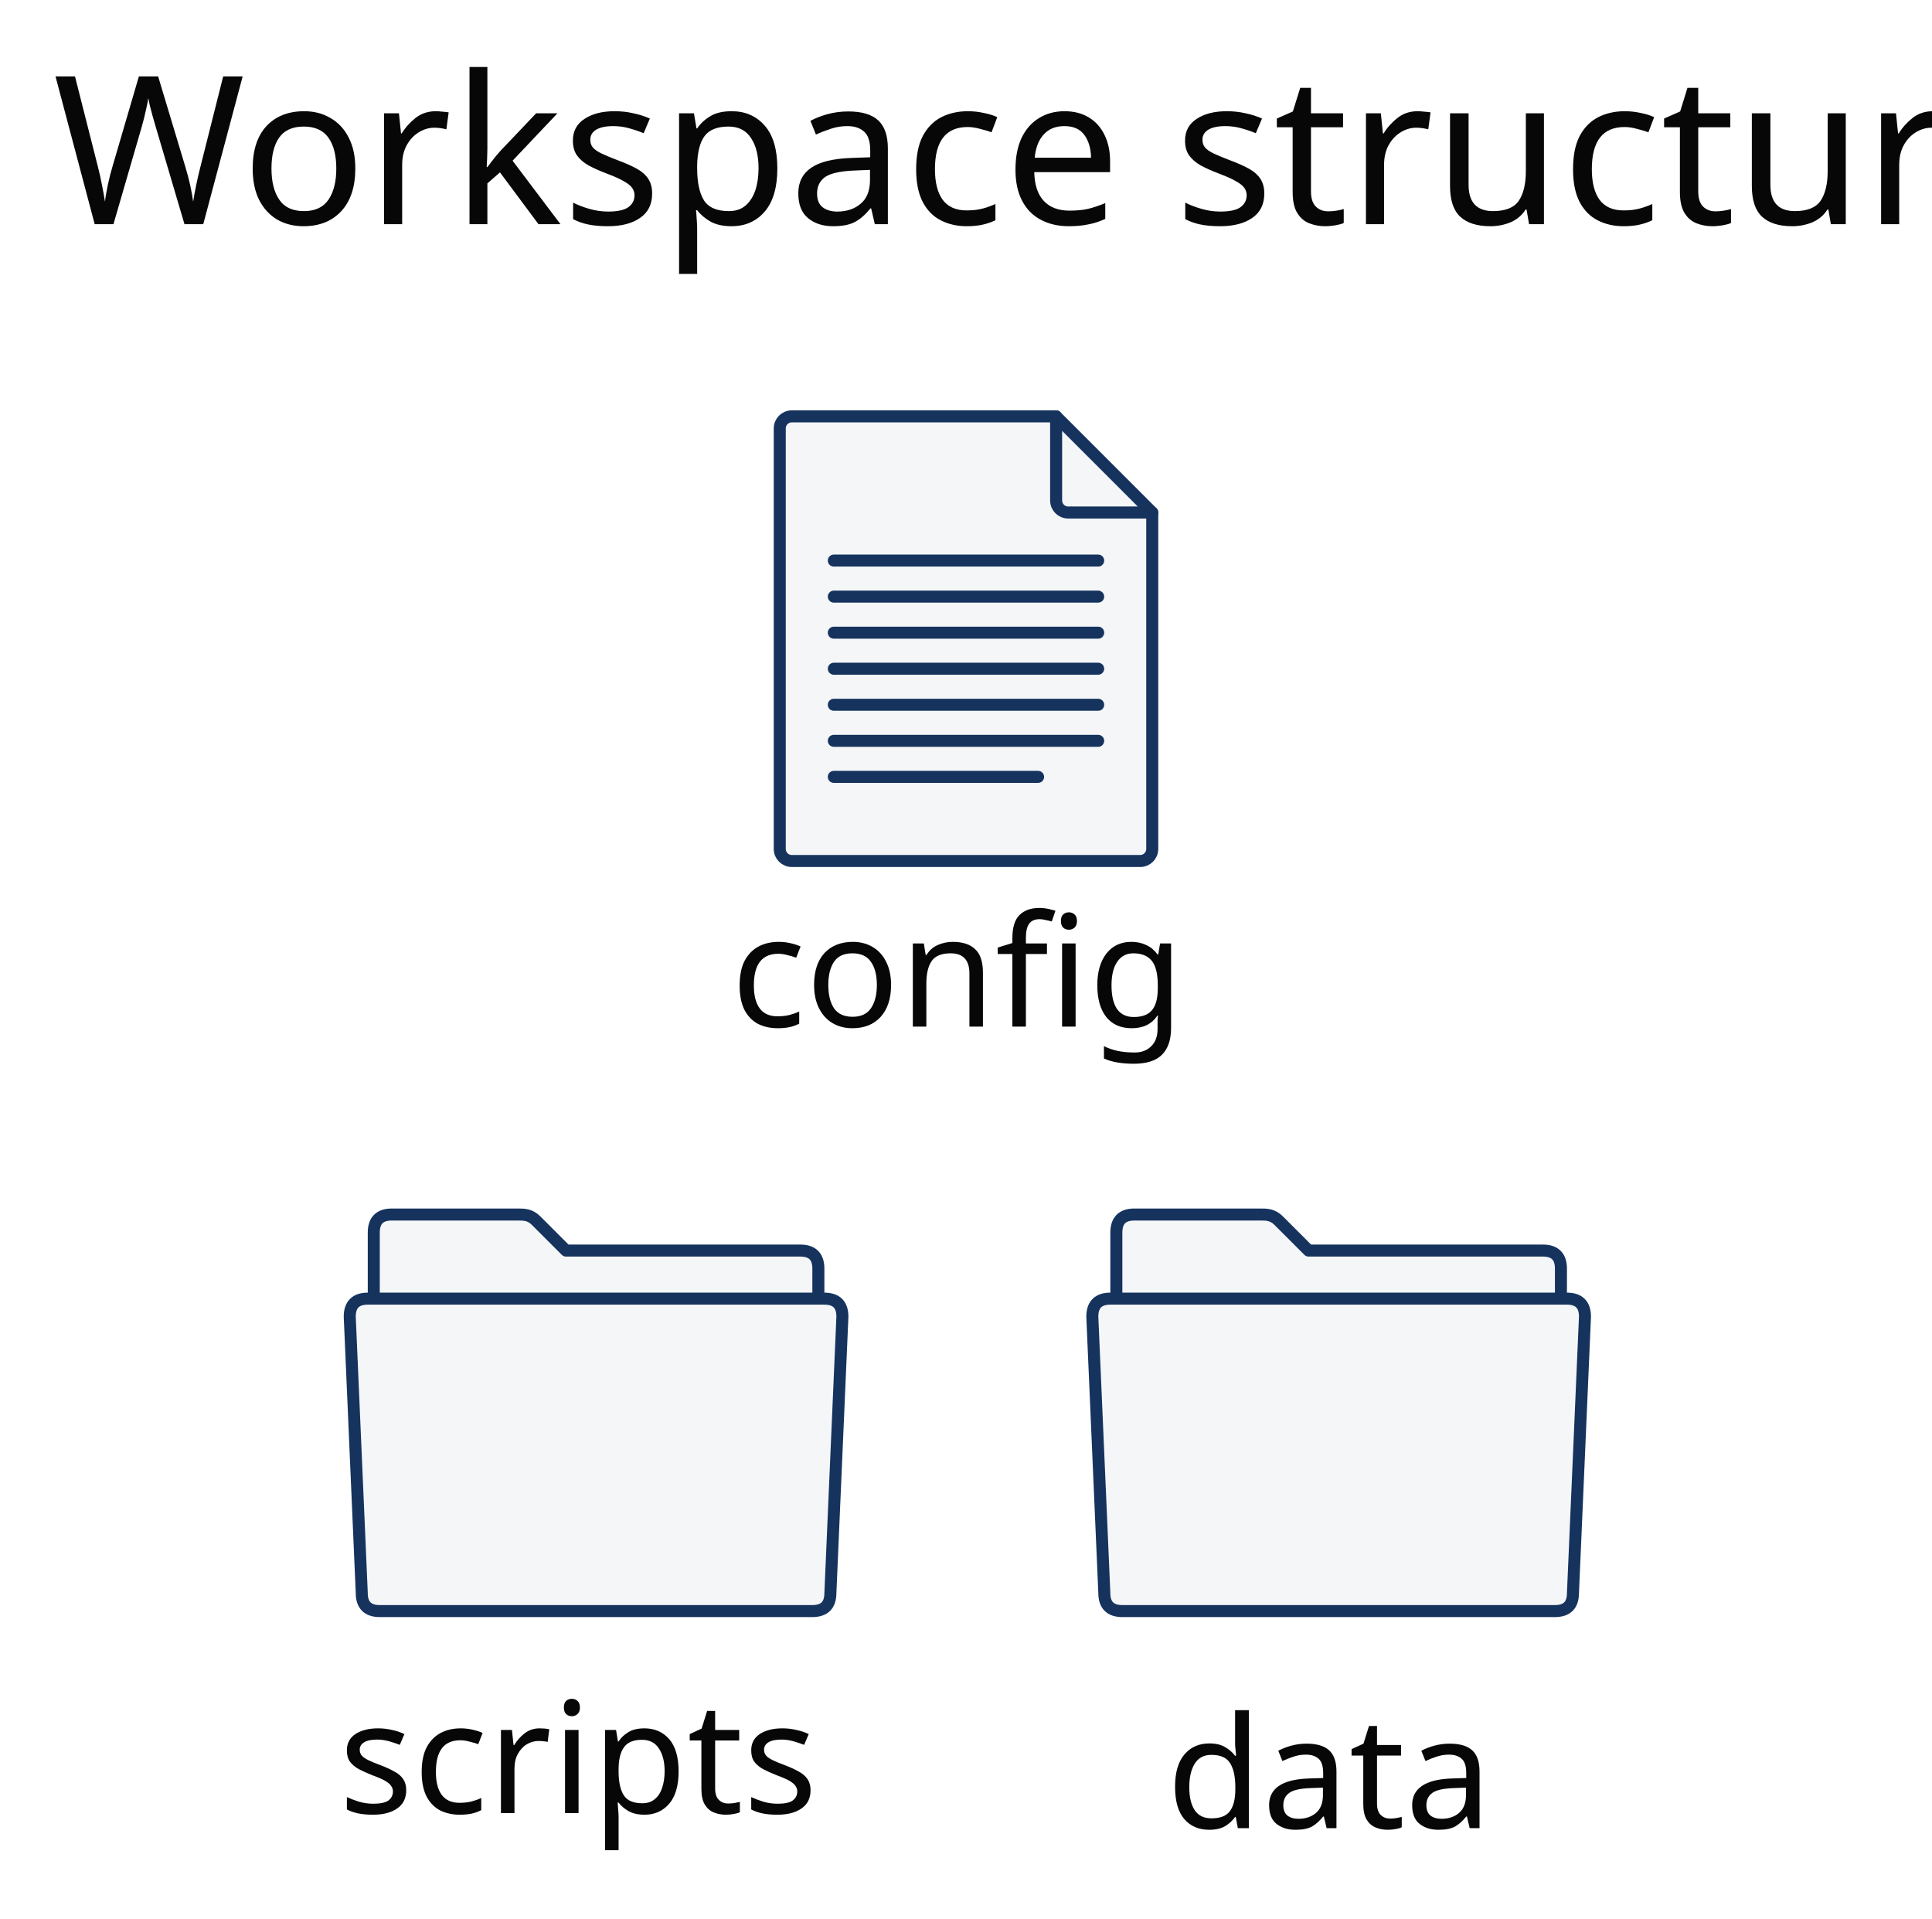
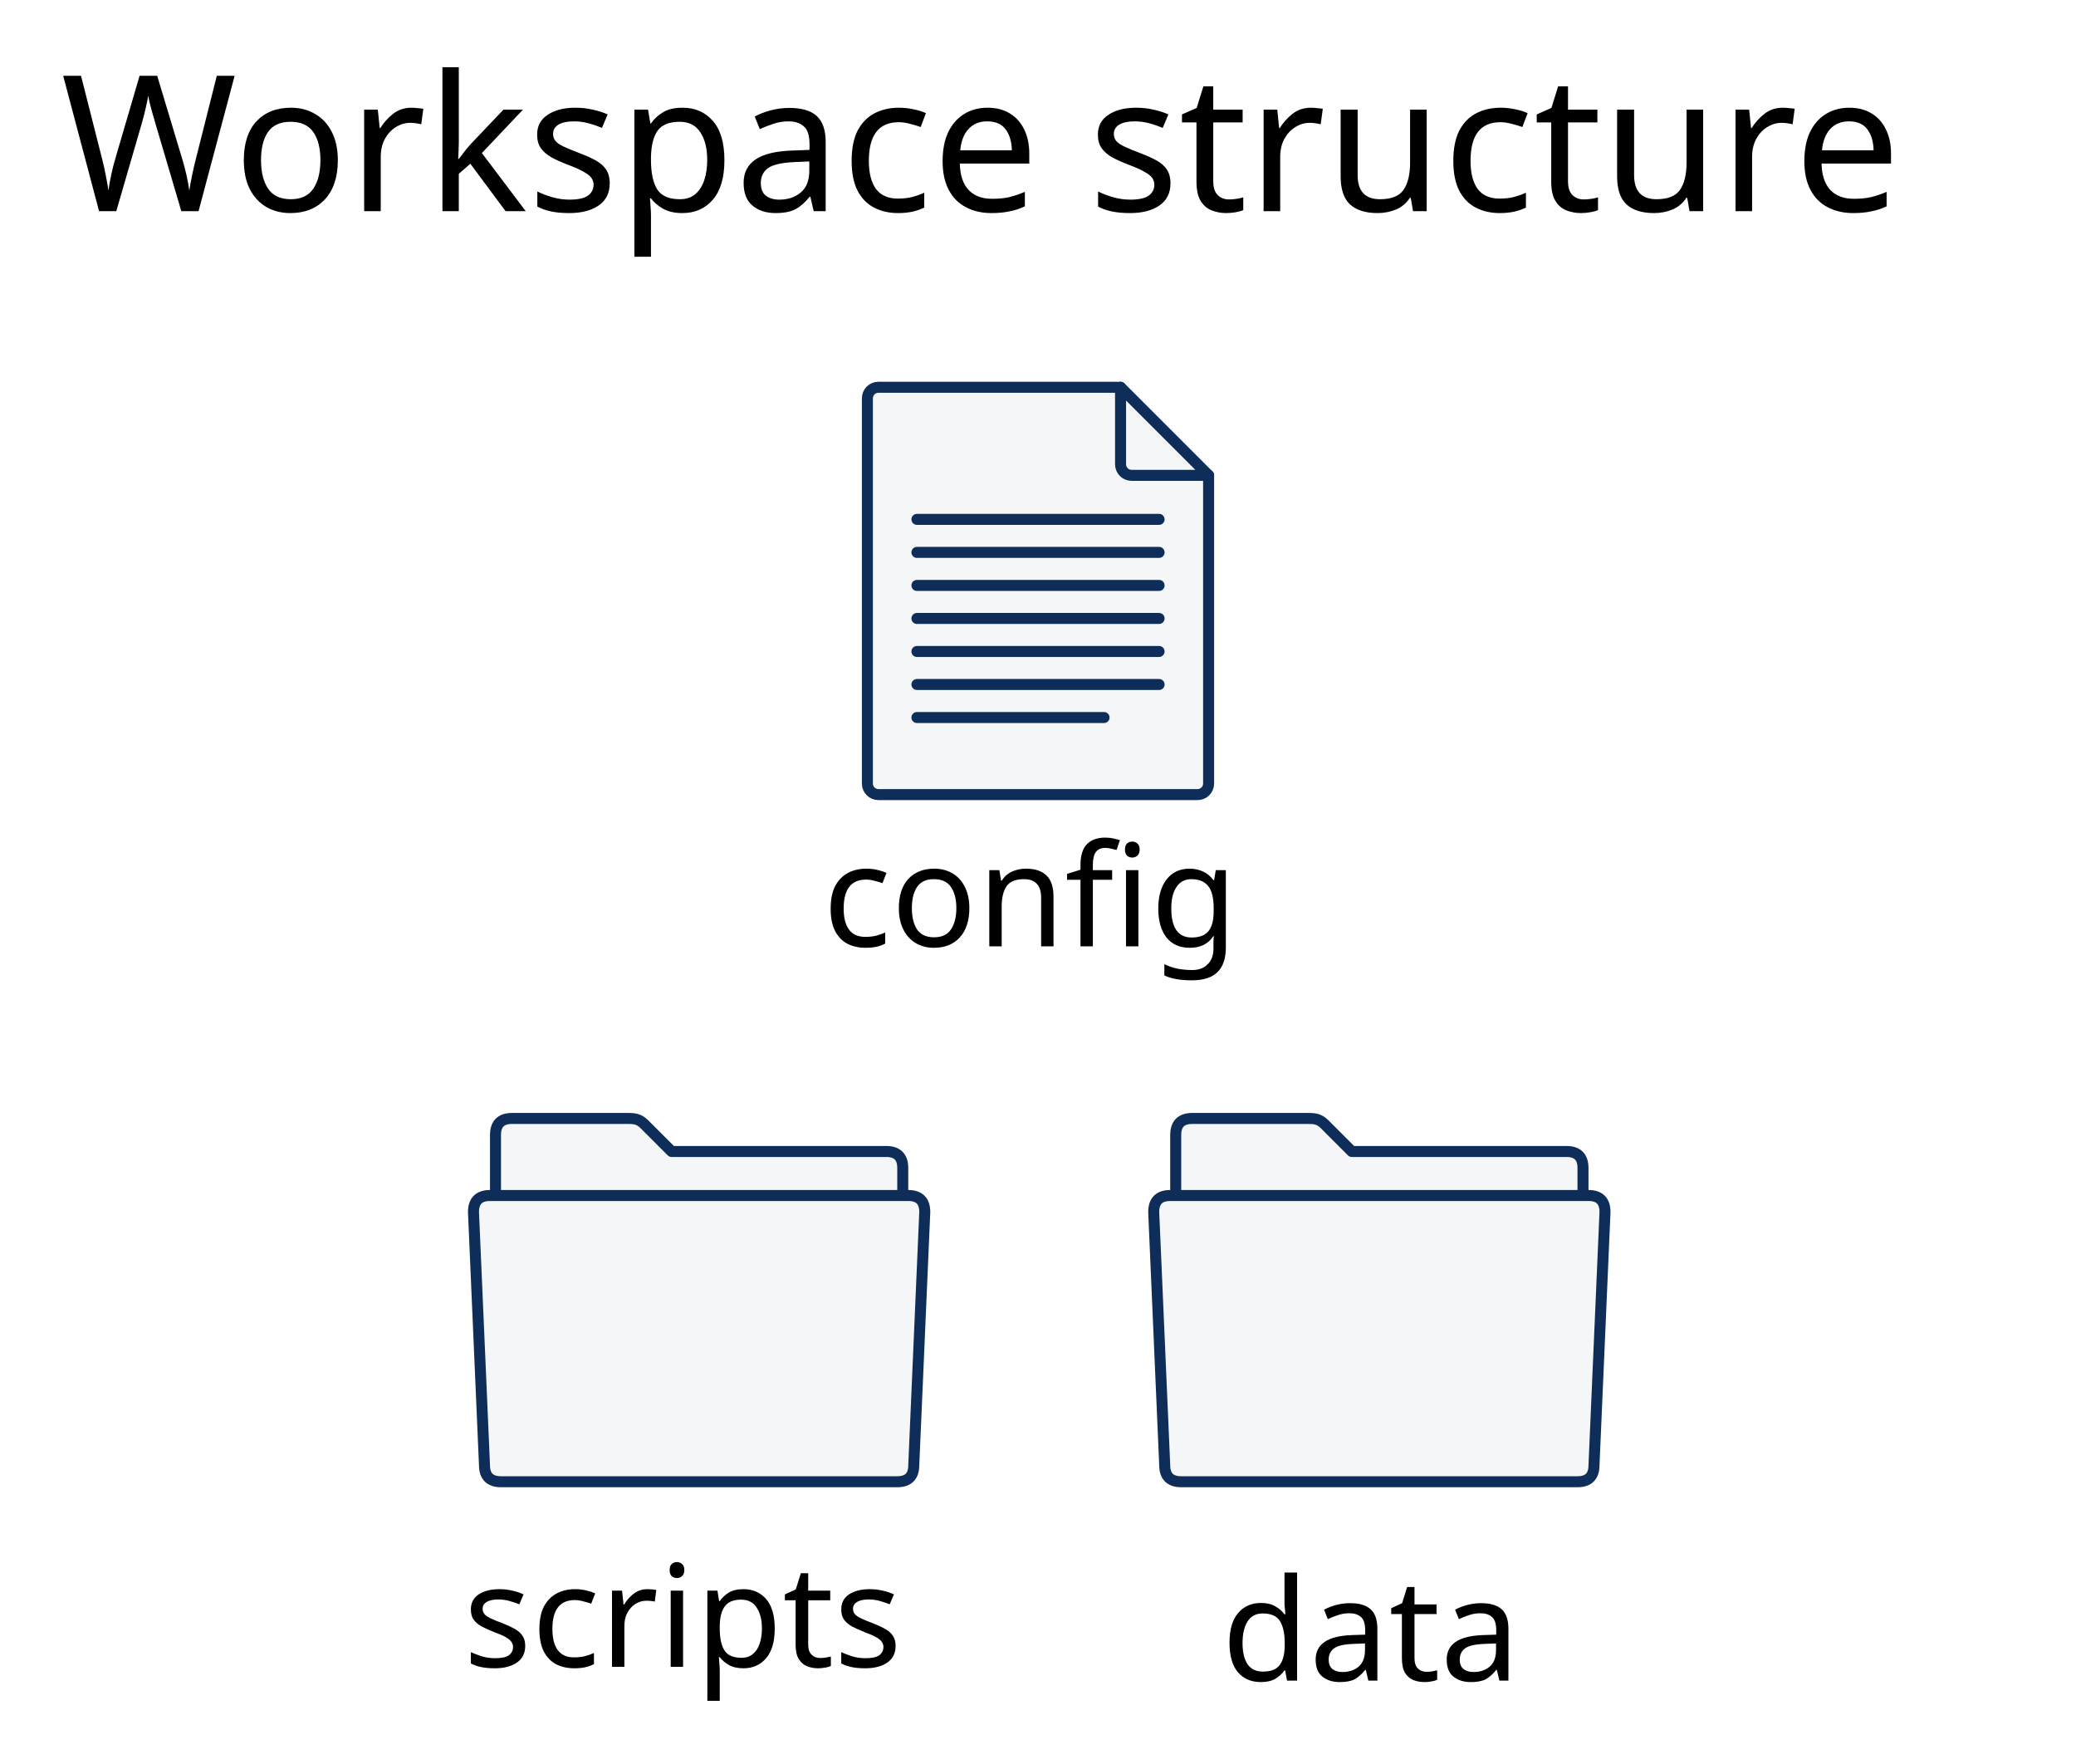
- <svg xmlns="http://www.w3.org/2000/svg" width="131.777mm" height="130.864mm" viewBox="0 0 131.777 130.864" version="1.1" id="svg8" style="enable-background:new">
+ <svg xmlns="http://www.w3.org/2000/svg" width="154.577mm" height="131.298mm" viewBox="0 0 154.577 131.298" version="1.1" id="svg8" style="enable-background:new">
  <defs id="defs2" />
-   <g id="layer2" style="display:inline" transform="translate(-7.477724,-7.386357)">
+   <g id="layer2" style="display:inline" transform="translate(3.922081,-6.952279)">
    <rect style="fill:#ffffff;fill-opacity:1;stroke:none;stroke-width:0.265;stroke-miterlimit:4;stroke-dasharray:none;stroke-opacity:1" id="rect5309" width="220.738" height="186.342" x="-34.018" y="-16.515" />
  </g>
-   <g id="layer1" style="display:inline;opacity:0.97" transform="translate(-53.08136,-21.21175)">
+   <g id="layer1" style="display:inline;opacity:1" transform="translate(-41.68155,-20.77767)">
    <g style="fill:#f4f6f8;stroke:#0f2d59;stroke-linecap:round;stroke-linejoin:round" transform="matrix(0.8195862,0,0,0.8195862,74.06802,97.07908)" id="g1048">
-       <path d="M 7,8.5 C 6,8.5 5.5,9 5.5,10 v 30.5 h 37 V 13 C 42.5,12 42,11.5 41,11.5 H 21.5 L 19,9 C 18.5,8.5 18,8.5 17.5,8.5 Z" id="path1044" />
-       <path d="m 43.5,40 c 0,1 -0.5,1.5 -1.5,1.5 H 6 C 5,41.5 4.5,41 4.5,40 L 3.5,17 C 3.5,16 4,15.5 5,15.5 h 38 c 1,0 1.5,0.5 1.5,1.5 z" id="path1046" />
+       <path d="M 7,8.5 C 6,8.5 5.5,9 5.5,10 l 0,30.5 37,0 0,-27.5 C 42.5,12 42,11.5 41,11.5 L 21.5,11.5 19,9 C 18.5,8.5 18,8.5 17.5,8.5 Z" id="path1044" style="" />
+       <path d="m 43.5,40 c 0,1 -0.5,1.5 -1.5,1.5 l -36,0 C 5,41.5 4.5,41 4.5,40 L 3.5,17 C 3.5,16 4,15.5 5,15.5 l 38,0 c 1,0 1.5,0.5 1.5,1.5 z" id="path1046" style="" />
    </g>
    <g style="fill:#f4f6f8;stroke:#0f2d59;stroke-linecap:round;stroke-linejoin:round" transform="matrix(0.8195862,0,0,0.8195862,99.29988,45.10138)" id="g1056">
-       <path d="m 31.5,5.5 h -22 a 1,1 0 0 0 -1,1 v 35 a 1,1 0 0 0 1,1 h 29 a 1,1 0 0 0 1,-1 v -28" id="path1050" />
-       <path d="m 13,26.5 h 22 m -22,9 h 17 m -17,-3 h 22 m -22,-3 h 22 m -22,-6 h 22 m -22,-3 h 22 m -22,-3 h 22" id="path1052" />
-       <path d="m 31.5,5.5 v 7 a 1,1 0 0 0 1,1 h 7 z" id="path1054" />
+       <path d="m 31.5,5.5 -22,0 a 1,1 0 0 0 -1,1 l 0,35 a 1,1 0 0 0 1,1 l 29,0 a 1,1 0 0 0 1,-1 l 0,-28" id="path1050" style="" />
+       <path d="m 13,26.5 22,0 m -22,9 17,0 m -17,-3 22,0 m -22,-3 22,0 m -22,-6 22,0 m -22,-3 22,0 m -22,-3 22,0" id="path1052" style="" />
+       <path d="m 31.5,5.5 0,7 a 1,1 0 0 0 1,1 l 7,0 z" id="path1054" style="" />
    </g>
    <g style="fill:#f4f6f8;stroke:#0f2d59;stroke-linecap:round;stroke-linejoin:round" transform="matrix(0.8195862,0,0,0.8195862,124.7169,97.07908)" id="g1048-6">
-       <path d="M 7,8.5 C 6,8.5 5.5,9 5.5,10 v 30.5 h 37 V 13 C 42.5,12 42,11.5 41,11.5 H 21.5 L 19,9 C 18.5,8.5 18,8.5 17.5,8.5 Z" id="path1044-2" />
-       <path d="m 43.5,40 c 0,1 -0.5,1.5 -1.5,1.5 H 6 C 5,41.5 4.5,41 4.5,40 L 3.5,17 C 3.5,16 4,15.5 5,15.5 h 38 c 1,0 1.5,0.5 1.5,1.5 z" id="path1046-5" />
+       <path d="M 7,8.5 C 6,8.5 5.5,9 5.5,10 l 0,30.5 37,0 0,-27.5 C 42.5,12 42,11.5 41,11.5 L 21.5,11.5 19,9 C 18.5,8.5 18,8.5 17.5,8.5 Z" id="path1044-2" style="" />
+       <path d="m 43.5,40 c 0,1 -0.5,1.5 -1.5,1.5 l -36,0 C 5,41.5 4.5,41 4.5,40 L 3.5,17 C 3.5,16 4,15.5 5,15.5 l 38,0 c 1,0 1.5,0.5 1.5,1.5 z" id="path1046-5" style="" />
    </g>
    <text xml:space="preserve" style="font-style:normal;font-weight:normal;font-size:10.583px;line-height:1.25;font-family:sans-serif;letter-spacing:0px;word-spacing:0px;fill:#000000;fill-opacity:1;stroke:none;stroke-width:0.265" x="102.953" y="91.23" id="text1280">
      <tspan id="tspan1278" x="102.953" y="91.23" style="stroke-width:0.265">config</tspan>
    </text>
    <text xml:space="preserve" style="font-style:normal;font-weight:normal;font-size:10.583px;line-height:1.25;font-family:sans-serif;letter-spacing:0px;word-spacing:0px;fill:#000000;fill-opacity:1;stroke:none;stroke-width:0.265" x="76.194" y="144.874" id="text1280-6">
      <tspan id="tspan1278-2" x="76.194" y="144.874" style="stroke-width:0.265">scripts</tspan>
    </text>
    <text xml:space="preserve" style="font-style:normal;font-weight:normal;font-size:10.583px;line-height:1.25;font-family:sans-serif;letter-spacing:0px;word-spacing:0px;fill:#000000;fill-opacity:1;stroke:none;stroke-width:0.265" x="132.651" y="145.9" id="text1302">
      <tspan id="tspan1300" x="132.651" y="145.9" style="stroke-width:0.265">data</tspan>
    </text>
-     <text xml:space="preserve" style="font-style:normal;font-weight:normal;font-size:10.583px;line-height:1.25;font-family:sans-serif;letter-spacing:0px;word-spacing:0px;fill:#000000;fill-opacity:1;stroke:none;stroke-width:0.265" x="56.696" y="36.499" id="text1306">
-       <tspan id="tspan1304" x="56.696" y="36.499" style="font-style:normal;font-variant:normal;font-weight:normal;font-stretch:normal;font-size:14.111px;font-family:sans-serif;-inkscape-font-specification:'sans-serif, Normal';font-variant-ligatures:normal;font-variant-caps:normal;font-variant-numeric:normal;font-feature-settings:normal;text-align:start;writing-mode:lr-tb;text-anchor:start;stroke-width:0.265">Workspace structure</tspan>
+     <text xml:space="preserve" style="font-style:normal;font-weight:normal;font-size:10.583px;line-height:1.25;font-family:sans-serif;letter-spacing:0px;word-spacing:0px;fill:#000000;fill-opacity:1;stroke:none;stroke-width:0.265" x="46.213" y="36.499" id="text1306">
+       <tspan id="tspan1304" x="46.213" y="36.499" style="font-style:normal;font-variant:normal;font-weight:normal;font-stretch:normal;font-size:14.111px;font-family:sans-serif;-inkscape-font-specification:'sans-serif, Normal';text-align:start;writing-mode:lr-tb;text-anchor:start;stroke-width:0.265">Workspace structure</tspan>
    </text>
  </g>
</svg>
